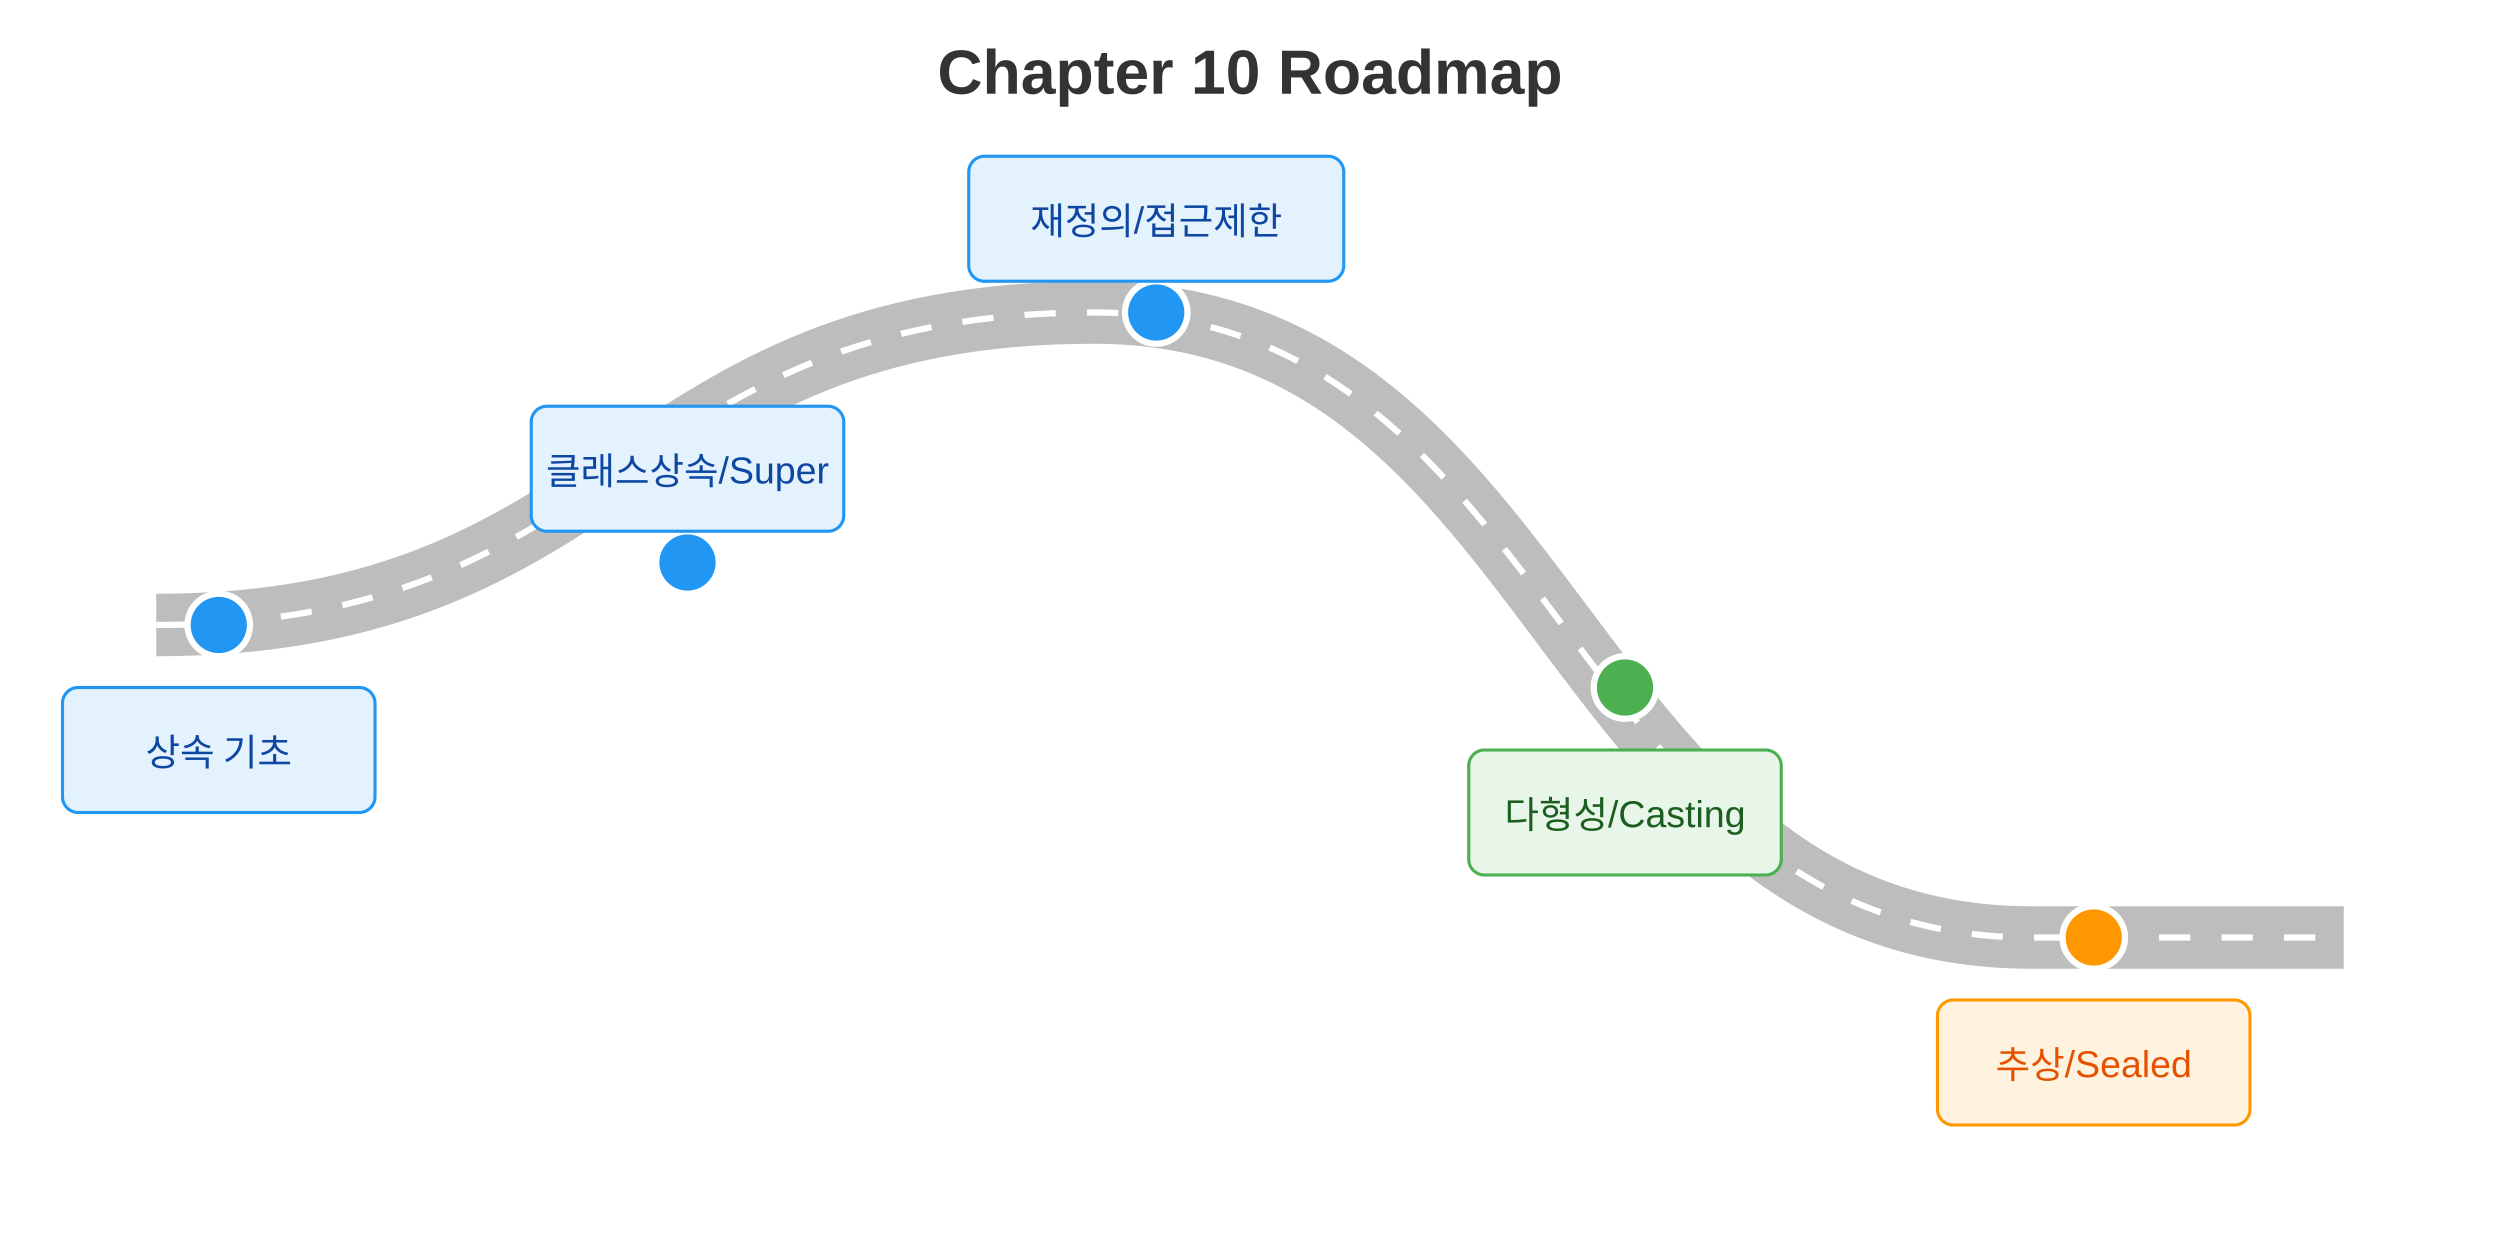
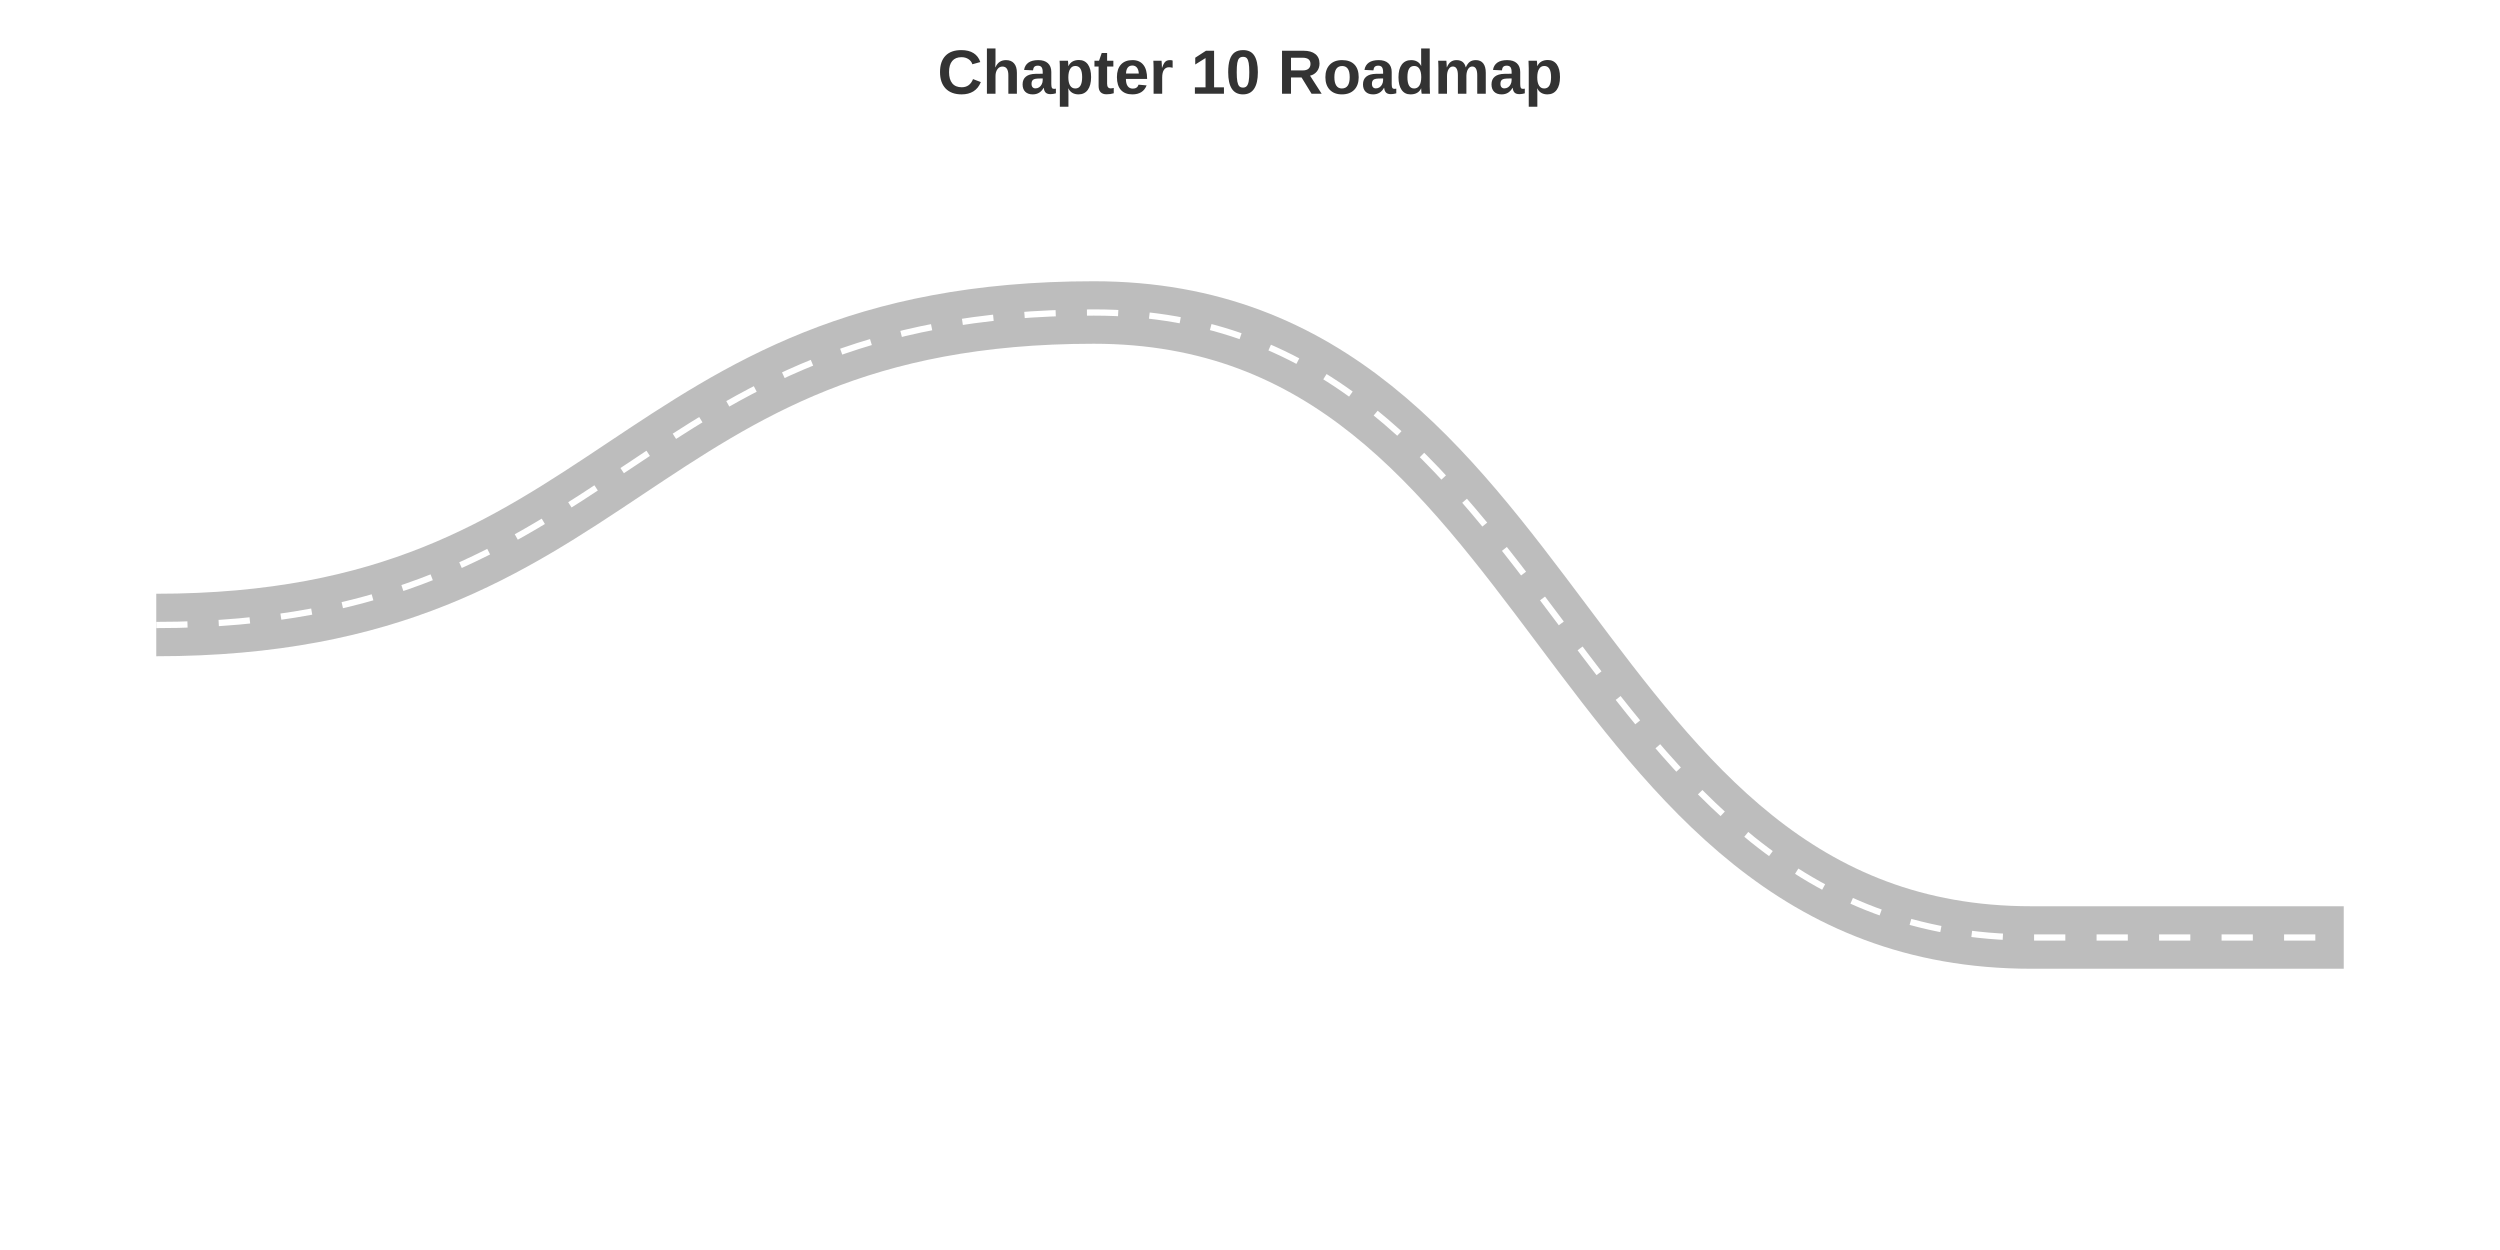
<svg xmlns="http://www.w3.org/2000/svg" width="800" height="400">
+   <style>
+     @keyframes fadeInUp {
+       0% { opacity: 0; transform: translateY(10px); }
+       100% { opacity: 1; transform: translateY(0); }
+     }
+     .animated-g {
+       opacity: 0;
+       animation: fadeInUp 0.8s ease-out forwards;
+     }
+     /* Add sequential delays */
+     .animated-g:nth-of-type(1) { animation-delay: 0.1s; }
+     .animated-g:nth-of-type(2) { animation-delay: 0.3s; }
+     .animated-g:nth-of-type(3) { animation-delay: 0.5s; }
+     .animated-g:nth-of-type(4) { animation-delay: 0.7s; }
+     .animated-g:nth-of-type(5) { animation-delay: 0.9s; }
+     .animated-g:nth-of-type(6) { animation-delay: 1.1s; }
+     .animated-g:nth-of-type(7) { animation-delay: 1.3s; }
+     .animated-g:nth-of-type(8) { animation-delay: 1.5s; }
+     .animated-g:nth-of-type(9) { animation-delay: 1.7s; }
+     .animated-g:nth-of-type(10) { animation-delay: 1.9s; }
+   </style>
  <rect width="800" height="400" fill="#fff" />
  <path d="M50,200 C200,200 200,100 350,100 S500,300 650,300 L750,300" stroke="#bdbdbd" stroke-width="20" fill="none" />
  <path d="M50,200 C200,200 200,100 350,100 S500,300 650,300 L750,300" stroke="#fff" stroke-width="2" fill="none" stroke-dasharray="10,10" />
-   <g transform="translate(50, 160)">
+   <g class="animated-g" transform="translate(50, 160)">
    <circle cx="20" cy="40" r="10" fill="#2196f3" stroke="#fff" stroke-width="2" />
    <rect x="-30" y="60" width="100" height="40" rx="5" fill="#e3f2fd" stroke="#2196f3" stroke-width="1" />
    <text x="20" y="85" font-family="Arial, sans-serif" font-size="12" text-anchor="middle" fill="#0d47a1">상속 기초</text>
  </g>
-   <g transform="translate(200, 140)">
+   <g class="animated-g" transform="translate(200, 140)">
    <circle cx="20" cy="40" r="10" fill="#2196f3" stroke="#fff" stroke-width="2" />
    <rect x="-30" y="-10" width="100" height="40" rx="5" fill="#e3f2fd" stroke="#2196f3" stroke-width="1" />
    <text x="20" y="15" font-family="Arial, sans-serif" font-size="12" text-anchor="middle" fill="#0d47a1">클래스상속/Super</text>
  </g>
-   <g transform="translate(350, 60)">
+   <g class="animated-g" transform="translate(350, 60)">
    <circle cx="20" cy="40" r="10" fill="#2196f3" stroke="#fff" stroke-width="2" />
    <rect x="-40" y="-10" width="120" height="40" rx="5" fill="#e3f2fd" stroke="#2196f3" stroke-width="1" />
    <text x="20" y="15" font-family="Arial, sans-serif" font-size="12" text-anchor="middle" fill="#0d47a1">재정의/접근제한</text>
  </g>
-   <g transform="translate(500, 180)">
+   <g class="animated-g" transform="translate(500, 180)">
    <circle cx="20" cy="40" r="10" fill="#4caf50" stroke="#fff" stroke-width="2" />
    <rect x="-30" y="60" width="100" height="40" rx="5" fill="#e8f5e9" stroke="#4caf50" stroke-width="1" />
    <text x="20" y="85" font-family="Arial, sans-serif" font-size="12" text-anchor="middle" fill="#1b5e20">다형성/Casting</text>
  </g>
-   <g transform="translate(650, 260)">
+   <g class="animated-g" transform="translate(650, 260)">
    <circle cx="20" cy="40" r="10" fill="#ff9800" stroke="#fff" stroke-width="2" />
    <rect x="-30" y="60" width="100" height="40" rx="5" fill="#fff3e0" stroke="#ff9800" stroke-width="1" />
    <text x="20" y="85" font-family="Arial, sans-serif" font-size="12" text-anchor="middle" fill="#e65100">추상/Sealed</text>
  </g>
  <text x="400" y="30" font-family="Arial, sans-serif" font-size="20" text-anchor="middle" fill="#333" font-weight="bold">Chapter 10 Roadmap</text>
</svg>
